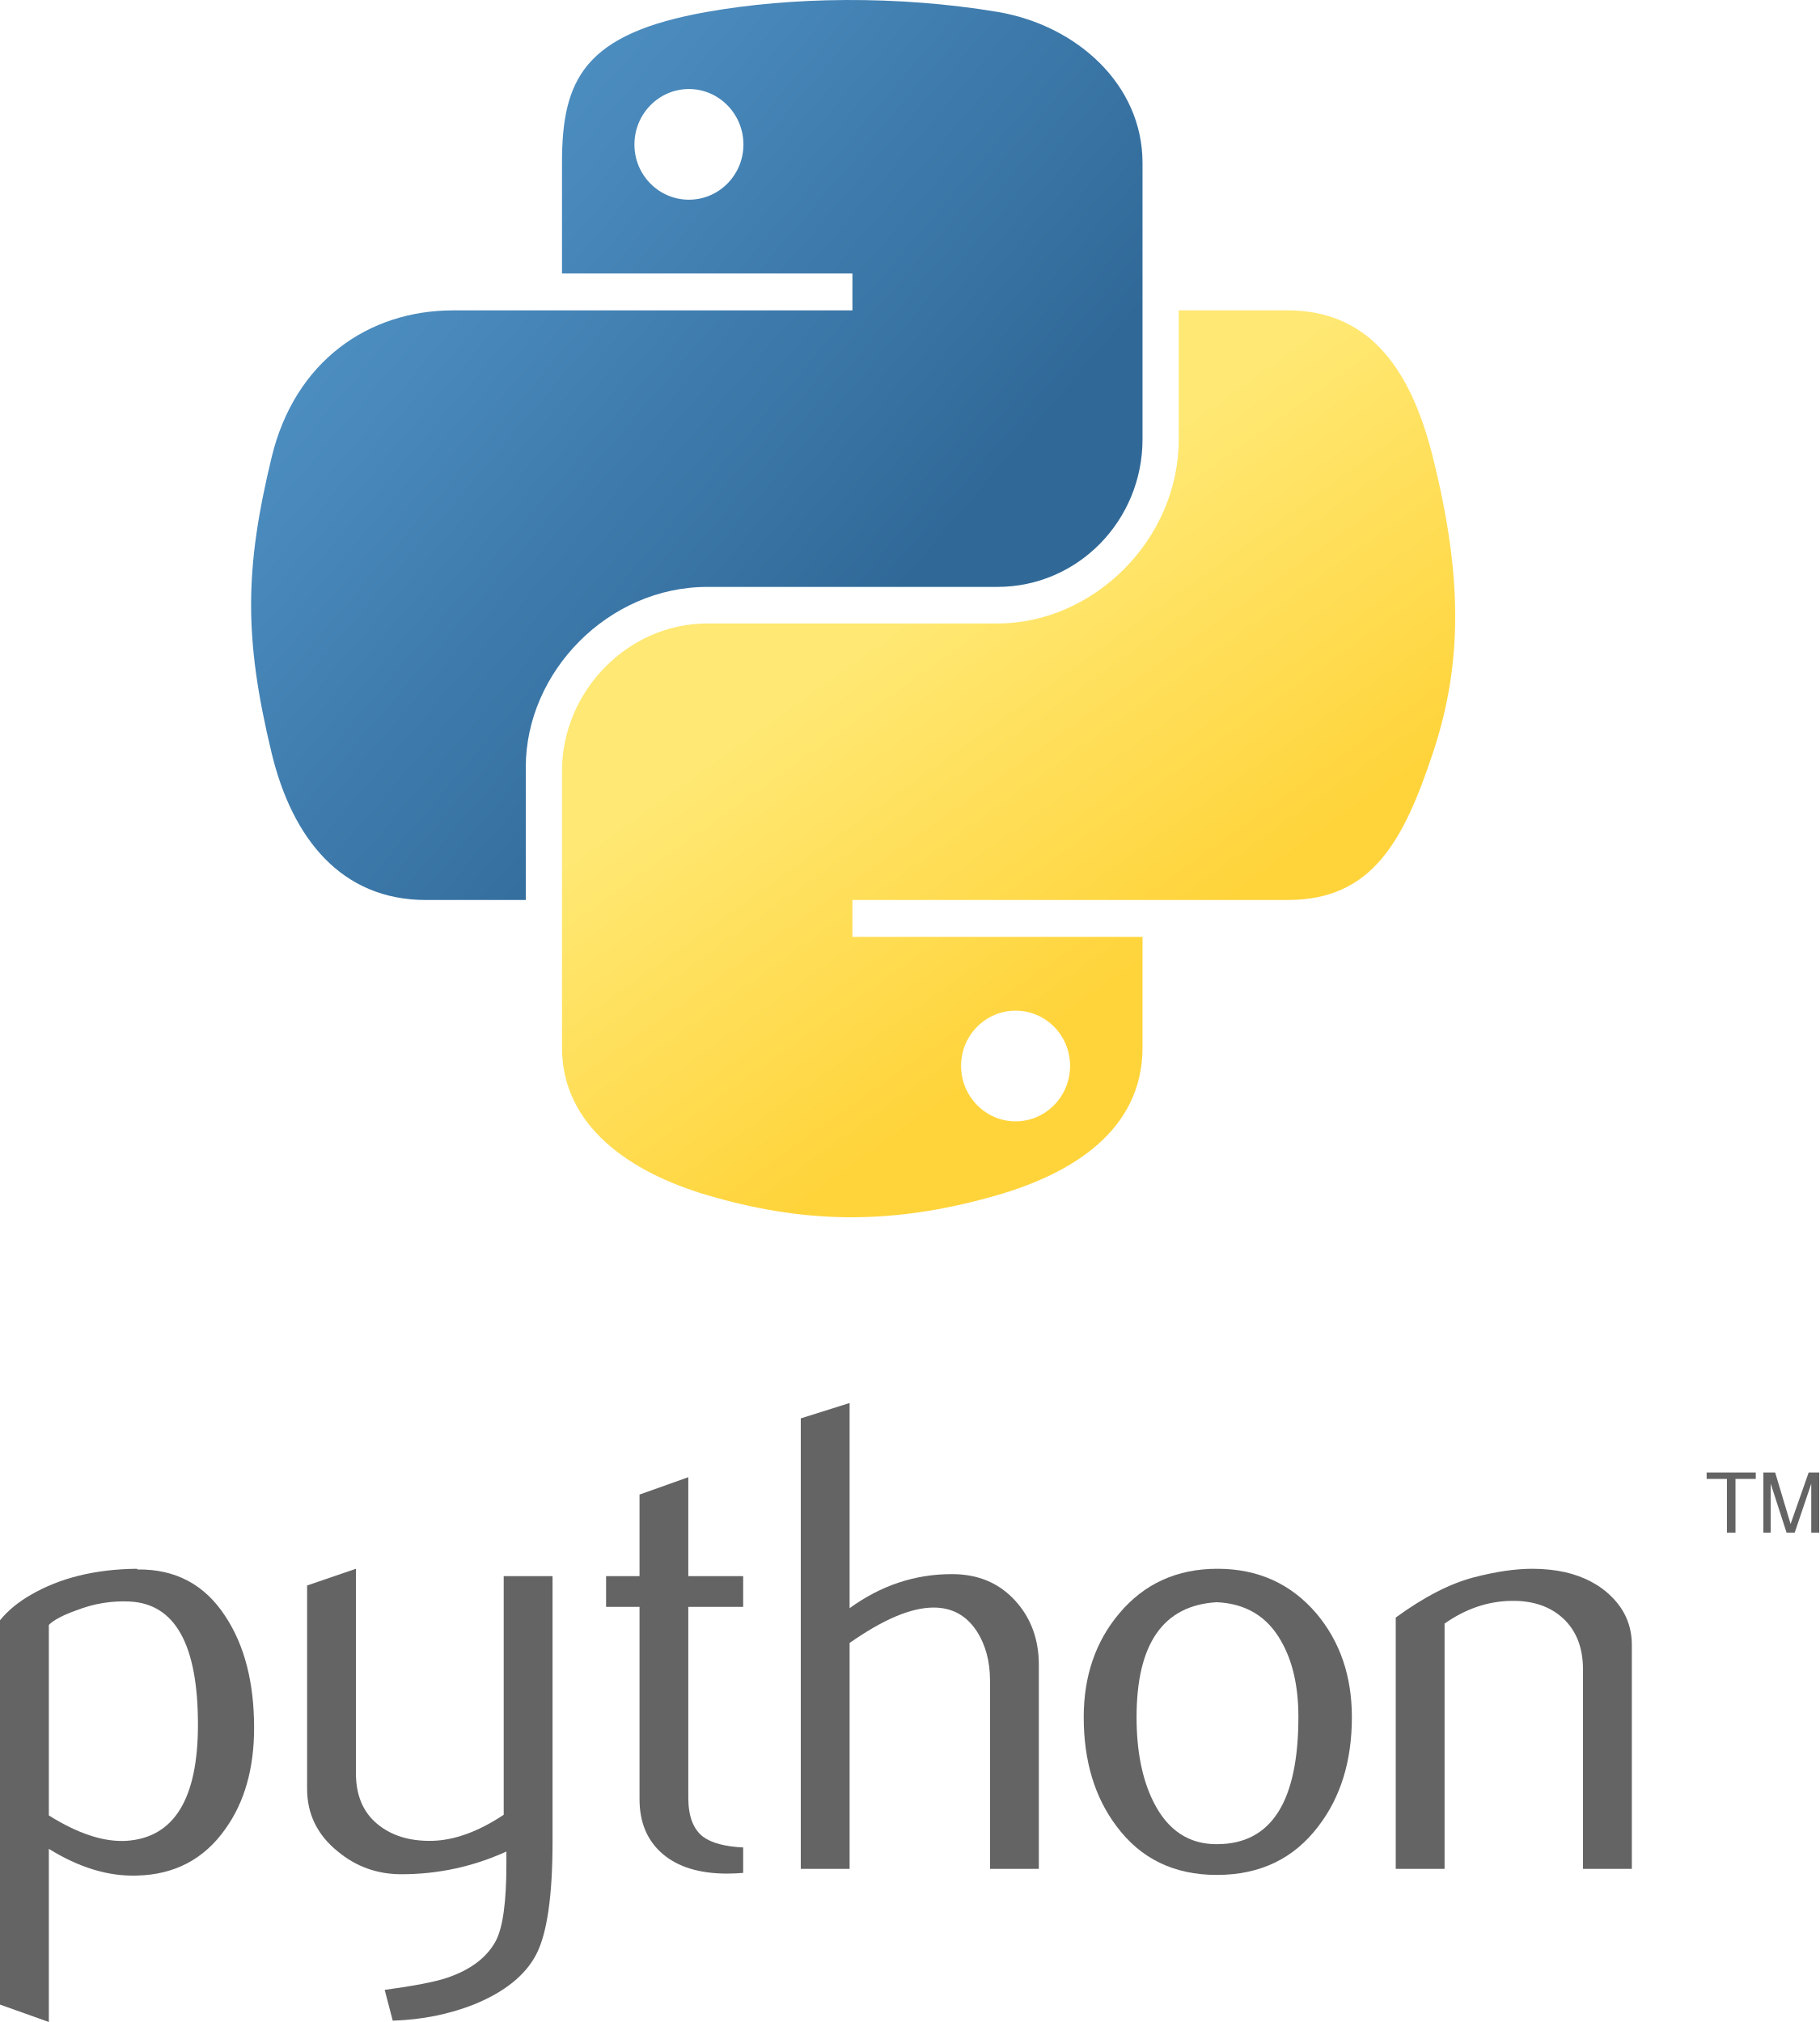
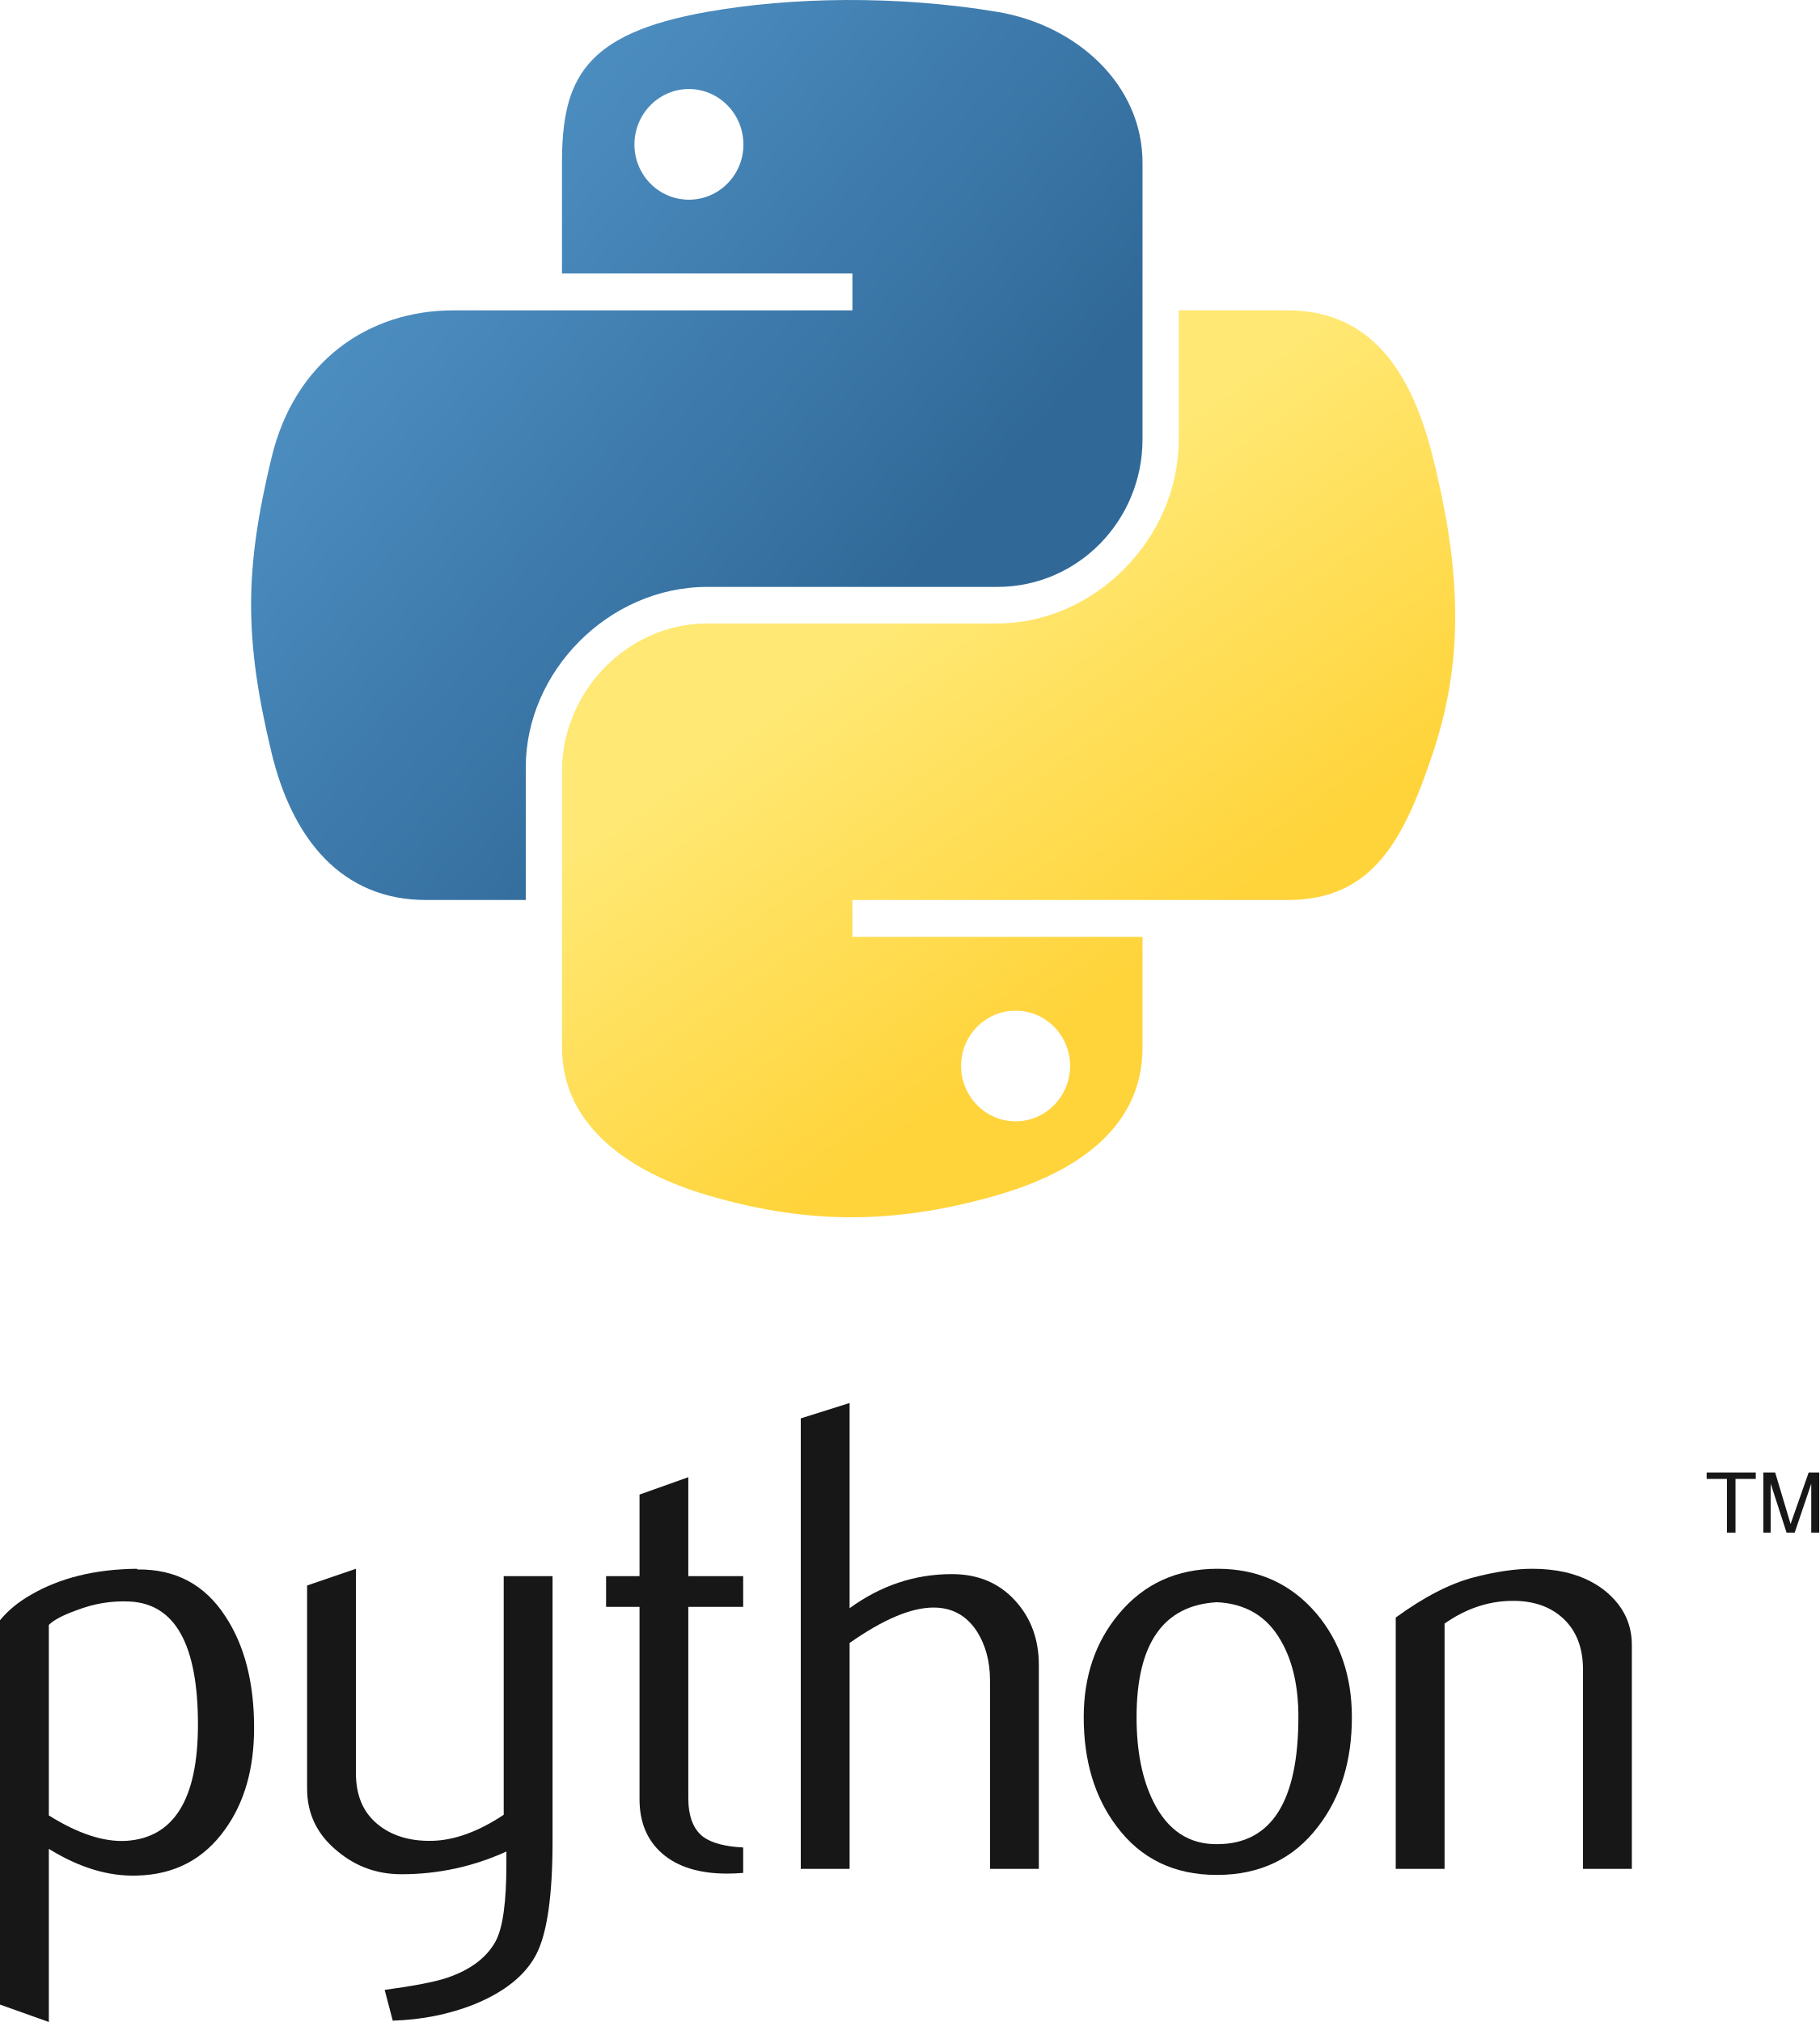
<svg xmlns="http://www.w3.org/2000/svg" xmlns:xlink="http://www.w3.org/1999/xlink" version="1.0" width="3820.113pt" height="4246.378pt" id="svg2">
  <defs id="defs4">
    <linearGradient id="linearGradient2795">
      <stop style="stop-color:#b8b8b8;stop-opacity:0.498" offset="0" id="stop2797" />
      <stop style="stop-color:#7f7f7f;stop-opacity:0" offset="1" id="stop2799" />
    </linearGradient>
    <linearGradient id="linearGradient2787">
      <stop style="stop-color:#7f7f7f;stop-opacity:0.5" offset="0" id="stop2789" />
      <stop style="stop-color:#7f7f7f;stop-opacity:0" offset="1" id="stop2791" />
    </linearGradient>
    <linearGradient id="linearGradient3676">
      <stop style="stop-color:#b2b2b2;stop-opacity:0.5" offset="0" id="stop3678" />
      <stop style="stop-color:#b3b3b3;stop-opacity:0" offset="1" id="stop3680" />
    </linearGradient>
    <linearGradient id="linearGradient3236">
      <stop style="stop-color:#f4f4f4;stop-opacity:1" offset="0" id="stop3244" />
      <stop style="stop-color:#ffffff;stop-opacity:1" offset="1" id="stop3240" />
    </linearGradient>
    <linearGradient id="linearGradient4671">
      <stop style="stop-color:#ffd43b;stop-opacity:1" offset="0" id="stop4673" />
      <stop style="stop-color:#ffe873;stop-opacity:1" offset="1" id="stop4675" />
    </linearGradient>
    <linearGradient id="linearGradient4689">
      <stop style="stop-color:#5a9fd4;stop-opacity:1" offset="0" id="stop4691" />
      <stop style="stop-color:#306998;stop-opacity:1" offset="1" id="stop4693" />
    </linearGradient>
    <linearGradient x1="224.24" y1="144.757" x2="-65.309" y2="144.757" id="linearGradient2987" xlink:href="#linearGradient4671" gradientUnits="userSpaceOnUse" gradientTransform="translate(100.2702,99.61116)" />
    <linearGradient x1="172.942" y1="77.476" x2="26.67" y2="76.313" id="linearGradient2990" xlink:href="#linearGradient4689" gradientUnits="userSpaceOnUse" gradientTransform="translate(100.2702,99.61116)" />
    <linearGradient x1="172.942" y1="77.476" x2="26.67" y2="76.313" id="linearGradient2587" xlink:href="#linearGradient4689" gradientUnits="userSpaceOnUse" gradientTransform="translate(100.2702,99.61116)" />
    <linearGradient x1="224.24" y1="144.757" x2="-65.309" y2="144.757" id="linearGradient2589" xlink:href="#linearGradient4671" gradientUnits="userSpaceOnUse" gradientTransform="translate(100.2702,99.61116)" />
    <linearGradient x1="172.942" y1="77.476" x2="26.67" y2="76.313" id="linearGradient2248" xlink:href="#linearGradient4689" gradientUnits="userSpaceOnUse" gradientTransform="translate(100.2702,99.61116)" />
    <linearGradient x1="224.24" y1="144.757" x2="-65.309" y2="144.757" id="linearGradient2250" xlink:href="#linearGradient4671" gradientUnits="userSpaceOnUse" gradientTransform="translate(100.2702,99.61116)" />
    <linearGradient x1="224.24" y1="144.757" x2="-65.309" y2="144.757" id="linearGradient2255" xlink:href="#linearGradient4671" gradientUnits="userSpaceOnUse" gradientTransform="matrix(0.562541,0,0,0.567972,-11.5974,-7.60954)" />
    <linearGradient x1="172.942" y1="76.176" x2="26.67" y2="76.313" id="linearGradient2258" xlink:href="#linearGradient4689" gradientUnits="userSpaceOnUse" gradientTransform="matrix(0.562541,0,0,0.567972,-11.5974,-7.60954)" />
    <radialGradient cx="61.519" cy="132.286" r="29.037" fx="61.519" fy="132.286" id="radialGradient2801" xlink:href="#linearGradient2795" gradientUnits="userSpaceOnUse" gradientTransform="matrix(1,0,0,0.177966,0,108.7434)" />
    <linearGradient x1="150.961" y1="192.352" x2="112.031" y2="137.273" id="linearGradient1475" xlink:href="#linearGradient4671" gradientUnits="userSpaceOnUse" gradientTransform="matrix(0.562541,0,0,0.567972,-9.399749,-5.305317)" />
    <linearGradient x1="26.649" y1="20.604" x2="135.665" y2="114.398" id="linearGradient1478" xlink:href="#linearGradient4689" gradientUnits="userSpaceOnUse" gradientTransform="matrix(0.562541,0,0,0.567972,-9.399749,-5.305317)" />
    <radialGradient cx="61.519" cy="132.286" r="29.037" fx="61.519" fy="132.286" id="radialGradient1480" xlink:href="#linearGradient2795" gradientUnits="userSpaceOnUse" gradientTransform="matrix(2.382716e-8,-0.296405,1.43676,4.683673e-7,-128.544,150.5202)" />
    <linearGradient x1="26.649" y1="20.604" x2="135.665" y2="114.398" id="linearGradient1478-0" xlink:href="#linearGradient4689" gradientUnits="userSpaceOnUse" gradientTransform="matrix(0.562541,0,0,0.567972,-9.399749,-5.305317)" />
    <linearGradient x1="150.961" y1="192.352" x2="112.031" y2="137.273" id="linearGradient1475-1" xlink:href="#linearGradient4671" gradientUnits="userSpaceOnUse" gradientTransform="matrix(0.562541,0,0,0.567972,-9.399749,-5.305317)" />
    <radialGradient cx="61.519" cy="132.286" r="29.037" fx="61.519" fy="132.286" id="radialGradient1480-9" xlink:href="#linearGradient2795" gradientUnits="userSpaceOnUse" gradientTransform="matrix(2.382716e-8,-0.296405,1.43676,4.683673e-7,-128.544,150.5202)" />
    <linearGradient x1="26.649" y1="20.604" x2="135.665" y2="114.398" id="linearGradient1478-0-1" xlink:href="#linearGradient4689" gradientUnits="userSpaceOnUse" gradientTransform="matrix(0.562541,0,0,0.567972,-9.399749,-5.305317)" />
    <linearGradient x1="150.961" y1="192.352" x2="112.031" y2="137.273" id="linearGradient1475-1-2" xlink:href="#linearGradient4671" gradientUnits="userSpaceOnUse" gradientTransform="matrix(0.562541,0,0,0.567972,-9.399749,-5.305317)" />
    <radialGradient cx="61.519" cy="132.286" r="29.037" fx="61.519" fy="132.286" id="radialGradient1480-9-9" xlink:href="#linearGradient2795" gradientUnits="userSpaceOnUse" gradientTransform="matrix(2.382716e-8,-0.296405,1.43676,4.683673e-7,-128.544,150.5202)" />
    <linearGradient x1="26.649" y1="20.604" x2="135.665" y2="114.398" id="linearGradient1478-0-7" xlink:href="#linearGradient4689" gradientUnits="userSpaceOnUse" gradientTransform="matrix(0.562541,0,0,0.567972,-9.399749,-5.305317)" />
    <linearGradient x1="150.961" y1="192.352" x2="112.031" y2="137.273" id="linearGradient1475-1-4" xlink:href="#linearGradient4671" gradientUnits="userSpaceOnUse" gradientTransform="matrix(0.562541,0,0,0.567972,-9.399749,-5.305317)" />
    <radialGradient cx="61.519" cy="132.286" r="29.037" fx="61.519" fy="132.286" id="radialGradient1480-9-97" xlink:href="#linearGradient2795" gradientUnits="userSpaceOnUse" gradientTransform="matrix(2.382716e-8,-0.296405,1.43676,4.683673e-7,-128.544,150.5202)" />
    <linearGradient x1="150.961" y1="192.352" x2="112.031" y2="137.273" id="linearGradient1475-1-4-2" xlink:href="#linearGradient4671" gradientUnits="userSpaceOnUse" gradientTransform="matrix(20.66271,0,0,20.8622,-1669.004,542.7885)" />
    <linearGradient x1="26.649" y1="20.604" x2="135.665" y2="114.398" id="linearGradient1478-0-7-4" xlink:href="#linearGradient4689" gradientUnits="userSpaceOnUse" gradientTransform="matrix(20.66271,0,0,20.8622,-1669.004,542.7885)" />
  </defs>
  <g id="g2303-7" transform="matrix(0.8256709,0,0,0.8256709,1626.476,-803.0717)">
-     <path id="path46-9" style="fill:#646464;fill-opacity:1;stroke-width:18.587" d="m -1298.648,6821.13 c 0,-270.668 -77.179,-409.626 -231.536,-417.235 -61.417,-2.899 -121.384,6.885 -179.721,29.531 -46.561,16.668 -77.903,33.154 -94.39,49.822 v 646.053 c 98.738,61.96 186.424,90.766 262.878,86.237 161.785,-10.689 242.768,-142.037 242.768,-394.408 z m 190.41,11.232 c 0,137.508 -32.248,251.646 -97.107,342.412 -72.287,102.724 -172.474,155.625 -300.561,158.524 -96.564,3.08 -196.026,-27.176 -298.388,-90.585 v 587.173 l -165.589,-59.062 V 6467.486 c 27.175,-33.335 62.141,-61.96 104.535,-86.237 98.557,-57.431 218.31,-86.962 359.261,-88.411 l 2.356,2.356 c 128.812,-1.632 228.094,51.271 297.844,158.524 65.04,98.375 97.651,224.47 97.651,378.646 z" />
-     <path id="path48-2" style="fill:#646464;fill-opacity:1;stroke-width:18.587" d="m -96.221,7217.712 c 0,184.432 -18.479,312.157 -55.438,383.175 -37.14,71.019 -107.796,127.725 -212.151,169.938 -84.606,33.335 -176.097,51.452 -274.292,54.532 l -27.357,-104.354 c 99.825,-13.588 170.119,-27.176 210.882,-40.764 80.258,-27.176 135.334,-68.845 165.589,-124.645 24.277,-45.474 36.234,-132.254 36.234,-260.704 v -43.119 c -113.231,51.452 -231.898,76.997 -356,76.997 -81.527,0 -153.451,-25.545 -215.411,-76.997 -69.57,-55.982 -104.354,-127 -104.354,-213.056 v -689.172 l 165.59,-56.706 v 693.701 c 0,74.099 23.914,131.167 71.744,171.206 47.829,40.039 109.789,59.242 185.699,57.793 75.91,-1.632 157.256,-30.98 243.674,-88.411 v -809.288 h 165.59 z" />
-     <path id="path50-2" style="fill:#646464;fill-opacity:1;stroke-width:18.587" d="m 550.194,7324.24 c -19.747,1.632 -37.864,2.356 -54.532,2.356 -93.665,0 -166.677,-22.284 -218.854,-67.033 -51.996,-44.749 -78.085,-106.528 -78.085,-185.337 V 6422.013 H 85.311 v -104.173 H 198.724 v -276.647 l 165.408,-58.88 v 335.527 h 186.062 v 104.173 h -186.062 v 647.684 c 0,62.141 16.668,106.165 50.003,131.892 28.625,21.197 74.099,33.336 136.059,36.415 z" />
-     <path id="path52-9" style="fill:#646464;fill-opacity:1;stroke-width:18.587" d="m 1552.79,7310.652 h -165.59 v -639.169 c 0,-65.04 -15.218,-121.022 -45.474,-167.764 -34.966,-52.902 -83.52,-79.353 -145.842,-79.353 -75.911,0 -170.844,40.039 -284.8,120.116 v 766.169 H 745.496 V 5782.844 l 165.59,-52.177 v 695.875 c 105.803,-76.997 221.39,-115.587 346.941,-115.587 87.686,0 158.705,29.531 213.056,88.411 54.532,58.88 81.708,132.255 81.708,219.941 z" />
-     <path id="path54-3" style="fill:#646464;fill-opacity:1;stroke-width:18.587" d="m 2432.915,6795.042 c 0,-103.992 -19.747,-189.866 -59.062,-257.805 -46.742,-82.795 -119.391,-126.457 -217.585,-130.986 -181.533,10.508 -272.117,140.588 -272.117,389.878 0,114.319 18.841,209.795 56.887,286.43 48.554,97.651 121.384,145.842 218.492,144.212 182.257,-1.45 273.386,-145.299 273.386,-431.729 z m 181.352,1.087 c 0,148.016 -37.864,271.212 -113.413,369.587 -83.157,110.152 -198.019,165.409 -344.586,165.409 -145.298,0 -258.53,-55.257 -340.238,-165.409 -74.099,-98.375 -111.057,-221.571 -111.057,-369.587 0,-139.139 40.039,-256.175 120.116,-351.47 84.607,-101.093 195.845,-151.821 333.353,-151.821 137.508,0 249.472,50.728 335.709,151.821 80.077,95.296 120.116,212.332 120.116,351.47 z" />
-     <path id="path56-4" style="fill:#646464;fill-opacity:1;stroke-width:18.587" d="M 3563.599,7310.652 H 3398.009 v -675.403 c 0,-74.099 -22.284,-131.892 -66.852,-173.561 -44.568,-41.488 -103.992,-61.598 -178.09,-59.967 -78.627,1.448 -153.451,27.176 -224.47,76.997 v 831.934 h -165.589 v -852.406 c 95.296,-69.388 182.982,-114.681 263.059,-135.878 75.549,-19.747 142.219,-29.53 199.65,-29.53 39.314,0 76.272,3.804 111.057,11.413 65.04,15.037 117.942,42.938 158.705,83.882 45.474,45.292 68.12,99.643 68.12,163.234 z" />
-     <path id="text3004-9" style="font-style:normal;font-weight:normal;font-size:15.165px;line-height:125%;font-family:'Bitstream Vera Sans';fill:#646464;fill-opacity:1;stroke:none;stroke-width:18.587px;stroke-linecap:butt;stroke-linejoin:miter;stroke-opacity:1" d="m 3886.059,6170.21 h 29.032 v -182.084 h 68.775 v -21.703 h -166.581 v 21.703 h 68.775 V 6170.21 m 123.549,0 h 24.804 v -166.299 l 53.836,166.278 h 27.615 l 56.099,-165.715 V 6170.21 h 27.059 v -203.787 h -35.797 l -61.306,174.586 -52.285,-174.586 h -40.024 v 203.787" />
+     <path id="path46-9" style="fill:#171717;fill-opacity:1;stroke-width:18.587" d="m -1298.648,6821.13 c 0,-270.668 -77.179,-409.626 -231.536,-417.235 -61.417,-2.899 -121.384,6.885 -179.721,29.531 -46.561,16.668 -77.903,33.154 -94.39,49.822 v 646.053 c 98.738,61.96 186.424,90.766 262.878,86.237 161.785,-10.689 242.768,-142.037 242.768,-394.408 z m 190.41,11.232 c 0,137.508 -32.248,251.646 -97.107,342.412 -72.287,102.724 -172.474,155.625 -300.561,158.524 -96.564,3.08 -196.026,-27.176 -298.388,-90.585 v 587.173 l -165.589,-59.062 V 6467.486 c 27.175,-33.335 62.141,-61.96 104.535,-86.237 98.557,-57.431 218.31,-86.962 359.261,-88.411 l 2.356,2.356 c 128.812,-1.632 228.094,51.271 297.844,158.524 65.04,98.375 97.651,224.47 97.651,378.646 z" />
+     <path id="path48-2" style="fill:#171717;fill-opacity:1;stroke-width:18.587" d="m -96.221,7217.712 c 0,184.432 -18.479,312.157 -55.438,383.175 -37.14,71.019 -107.796,127.725 -212.151,169.938 -84.606,33.335 -176.097,51.452 -274.292,54.532 l -27.357,-104.354 c 99.825,-13.588 170.119,-27.176 210.882,-40.764 80.258,-27.176 135.334,-68.845 165.589,-124.645 24.277,-45.474 36.234,-132.254 36.234,-260.704 v -43.119 c -113.231,51.452 -231.898,76.997 -356,76.997 -81.527,0 -153.451,-25.545 -215.411,-76.997 -69.57,-55.982 -104.354,-127 -104.354,-213.056 v -689.172 l 165.59,-56.706 v 693.701 c 0,74.099 23.914,131.167 71.744,171.206 47.829,40.039 109.789,59.242 185.699,57.793 75.91,-1.632 157.256,-30.98 243.674,-88.411 v -809.288 h 165.59 z" />
+     <path id="path50-2" style="fill:#171717;fill-opacity:1;stroke-width:18.587" d="m 550.194,7324.24 c -19.747,1.632 -37.864,2.356 -54.532,2.356 -93.665,0 -166.677,-22.284 -218.854,-67.033 -51.996,-44.749 -78.085,-106.528 -78.085,-185.337 V 6422.013 H 85.311 v -104.173 H 198.724 v -276.647 l 165.408,-58.88 v 335.527 h 186.062 v 104.173 h -186.062 v 647.684 c 0,62.141 16.668,106.165 50.003,131.892 28.625,21.197 74.099,33.336 136.059,36.415 z" />
+     <path id="path52-9" style="fill:#171717;fill-opacity:1;stroke-width:18.587" d="m 1552.79,7310.652 h -165.59 v -639.169 c 0,-65.04 -15.218,-121.022 -45.474,-167.764 -34.966,-52.902 -83.52,-79.353 -145.842,-79.353 -75.911,0 -170.844,40.039 -284.8,120.116 v 766.169 H 745.496 V 5782.844 l 165.59,-52.177 v 695.875 c 105.803,-76.997 221.39,-115.587 346.941,-115.587 87.686,0 158.705,29.531 213.056,88.411 54.532,58.88 81.708,132.255 81.708,219.941 z" />
+     <path id="path54-3" style="fill:#171717;fill-opacity:1;stroke-width:18.587" d="m 2432.915,6795.042 c 0,-103.992 -19.747,-189.866 -59.062,-257.805 -46.742,-82.795 -119.391,-126.457 -217.585,-130.986 -181.533,10.508 -272.117,140.588 -272.117,389.878 0,114.319 18.841,209.795 56.887,286.43 48.554,97.651 121.384,145.842 218.492,144.212 182.257,-1.45 273.386,-145.299 273.386,-431.729 z m 181.352,1.087 c 0,148.016 -37.864,271.212 -113.413,369.587 -83.157,110.152 -198.019,165.409 -344.586,165.409 -145.298,0 -258.53,-55.257 -340.238,-165.409 -74.099,-98.375 -111.057,-221.571 -111.057,-369.587 0,-139.139 40.039,-256.175 120.116,-351.47 84.607,-101.093 195.845,-151.821 333.353,-151.821 137.508,0 249.472,50.728 335.709,151.821 80.077,95.296 120.116,212.332 120.116,351.47 z" />
+     <path id="path56-4" style="fill:#171717;fill-opacity:1;stroke-width:18.587" d="M 3563.599,7310.652 H 3398.009 v -675.403 c 0,-74.099 -22.284,-131.892 -66.852,-173.561 -44.568,-41.488 -103.992,-61.598 -178.09,-59.967 -78.627,1.448 -153.451,27.176 -224.47,76.997 v 831.934 h -165.589 v -852.406 c 95.296,-69.388 182.982,-114.681 263.059,-135.878 75.549,-19.747 142.219,-29.53 199.65,-29.53 39.314,0 76.272,3.804 111.057,11.413 65.04,15.037 117.942,42.938 158.705,83.882 45.474,45.292 68.12,99.643 68.12,163.234 z" />
+     <path id="text3004-9" style="font-style:normal;font-weight:normal;font-size:15.165px;line-height:125%;font-family:'Bitstream Vera Sans';fill:#171717;fill-opacity:1;stroke:none;stroke-width:18.587px;stroke-linecap:butt;stroke-linejoin:miter;stroke-opacity:1" d="m 3886.059,6170.21 h 29.032 v -182.084 h 68.775 v -21.703 h -166.581 v 21.703 h 68.775 V 6170.21 m 123.549,0 h 24.804 v -166.299 l 53.836,166.278 h 27.615 l 56.099,-165.715 V 6170.21 h 27.059 v -203.787 h -35.797 l -61.306,174.586 -52.285,-174.586 h -40.024 v 203.787" />
    <path id="path1948-7-9" style="fill:url(#linearGradient1478-0-7-4);fill-opacity:1;stroke-width:36.731" d="m 898.826,972.663 c -168.338,0.772 -329.147,15.144 -470.598,40.176 -416.751,73.627 -492.417,227.736 -492.417,511.939 v 375.343 H 920.645 v 125.117 H -64.188 -433.812 c -286.208,0 -536.861,172.037 -615.245,499.31 -90.432,375.134 -94.436,609.224 0,1000.92 70.009,291.567 237.209,499.315 523.417,499.315 h 338.624 v -449.955 c 0,-325.066 281.25,-611.799 615.245,-611.803 h 983.694 c 273.83,0 492.416,-225.459 492.416,-500.46 v -937.787 c 0,-266.899 -225.161,-467.395 -492.416,-511.939 -169.183,-28.162 -344.721,-40.955 -513.096,-40.176 z m -532.6,301.885 c 101.745,0 184.83,84.43 184.83,188.246 0,103.446 -83.085,187.097 -184.83,187.097 -102.076,0 -184.794,-83.651 -184.794,-187.097 0,-103.817 82.718,-188.246 184.794,-188.246 z" />
    <path id="path1950-2-1" style="fill:url(#linearGradient1475-1-4-2);fill-opacity:1;stroke-width:36.731" d="m 2027.167,2025.238 v 437.327 c 0,339.057 -287.457,624.428 -615.245,624.428 H 428.228 c -269.459,0 -492.417,230.615 -492.417,500.46 v 937.79 c 0,266.899 232.067,423.887 492.417,500.46 311.736,91.666 610.69,108.232 983.694,0 247.934,-71.787 492.416,-216.258 492.416,-500.46 V 4149.896 H 920.645 v -125.113 h 983.693 492.453 c 286.208,0 392.875,-199.648 492.416,-499.315 102.81,-308.496 98.439,-605.169 0,-1000.92 -70.744,-284.937 -205.84,-499.31 -492.416,-499.31 z m -553.243,2374.889 c 102.075,0 184.794,83.655 184.794,187.1 0,103.813 -82.718,188.246 -184.794,188.246 -101.745,0 -184.831,-84.434 -184.831,-188.246 0,-103.445 83.085,-187.1 184.831,-187.1 z" />
  </g>
</svg>
